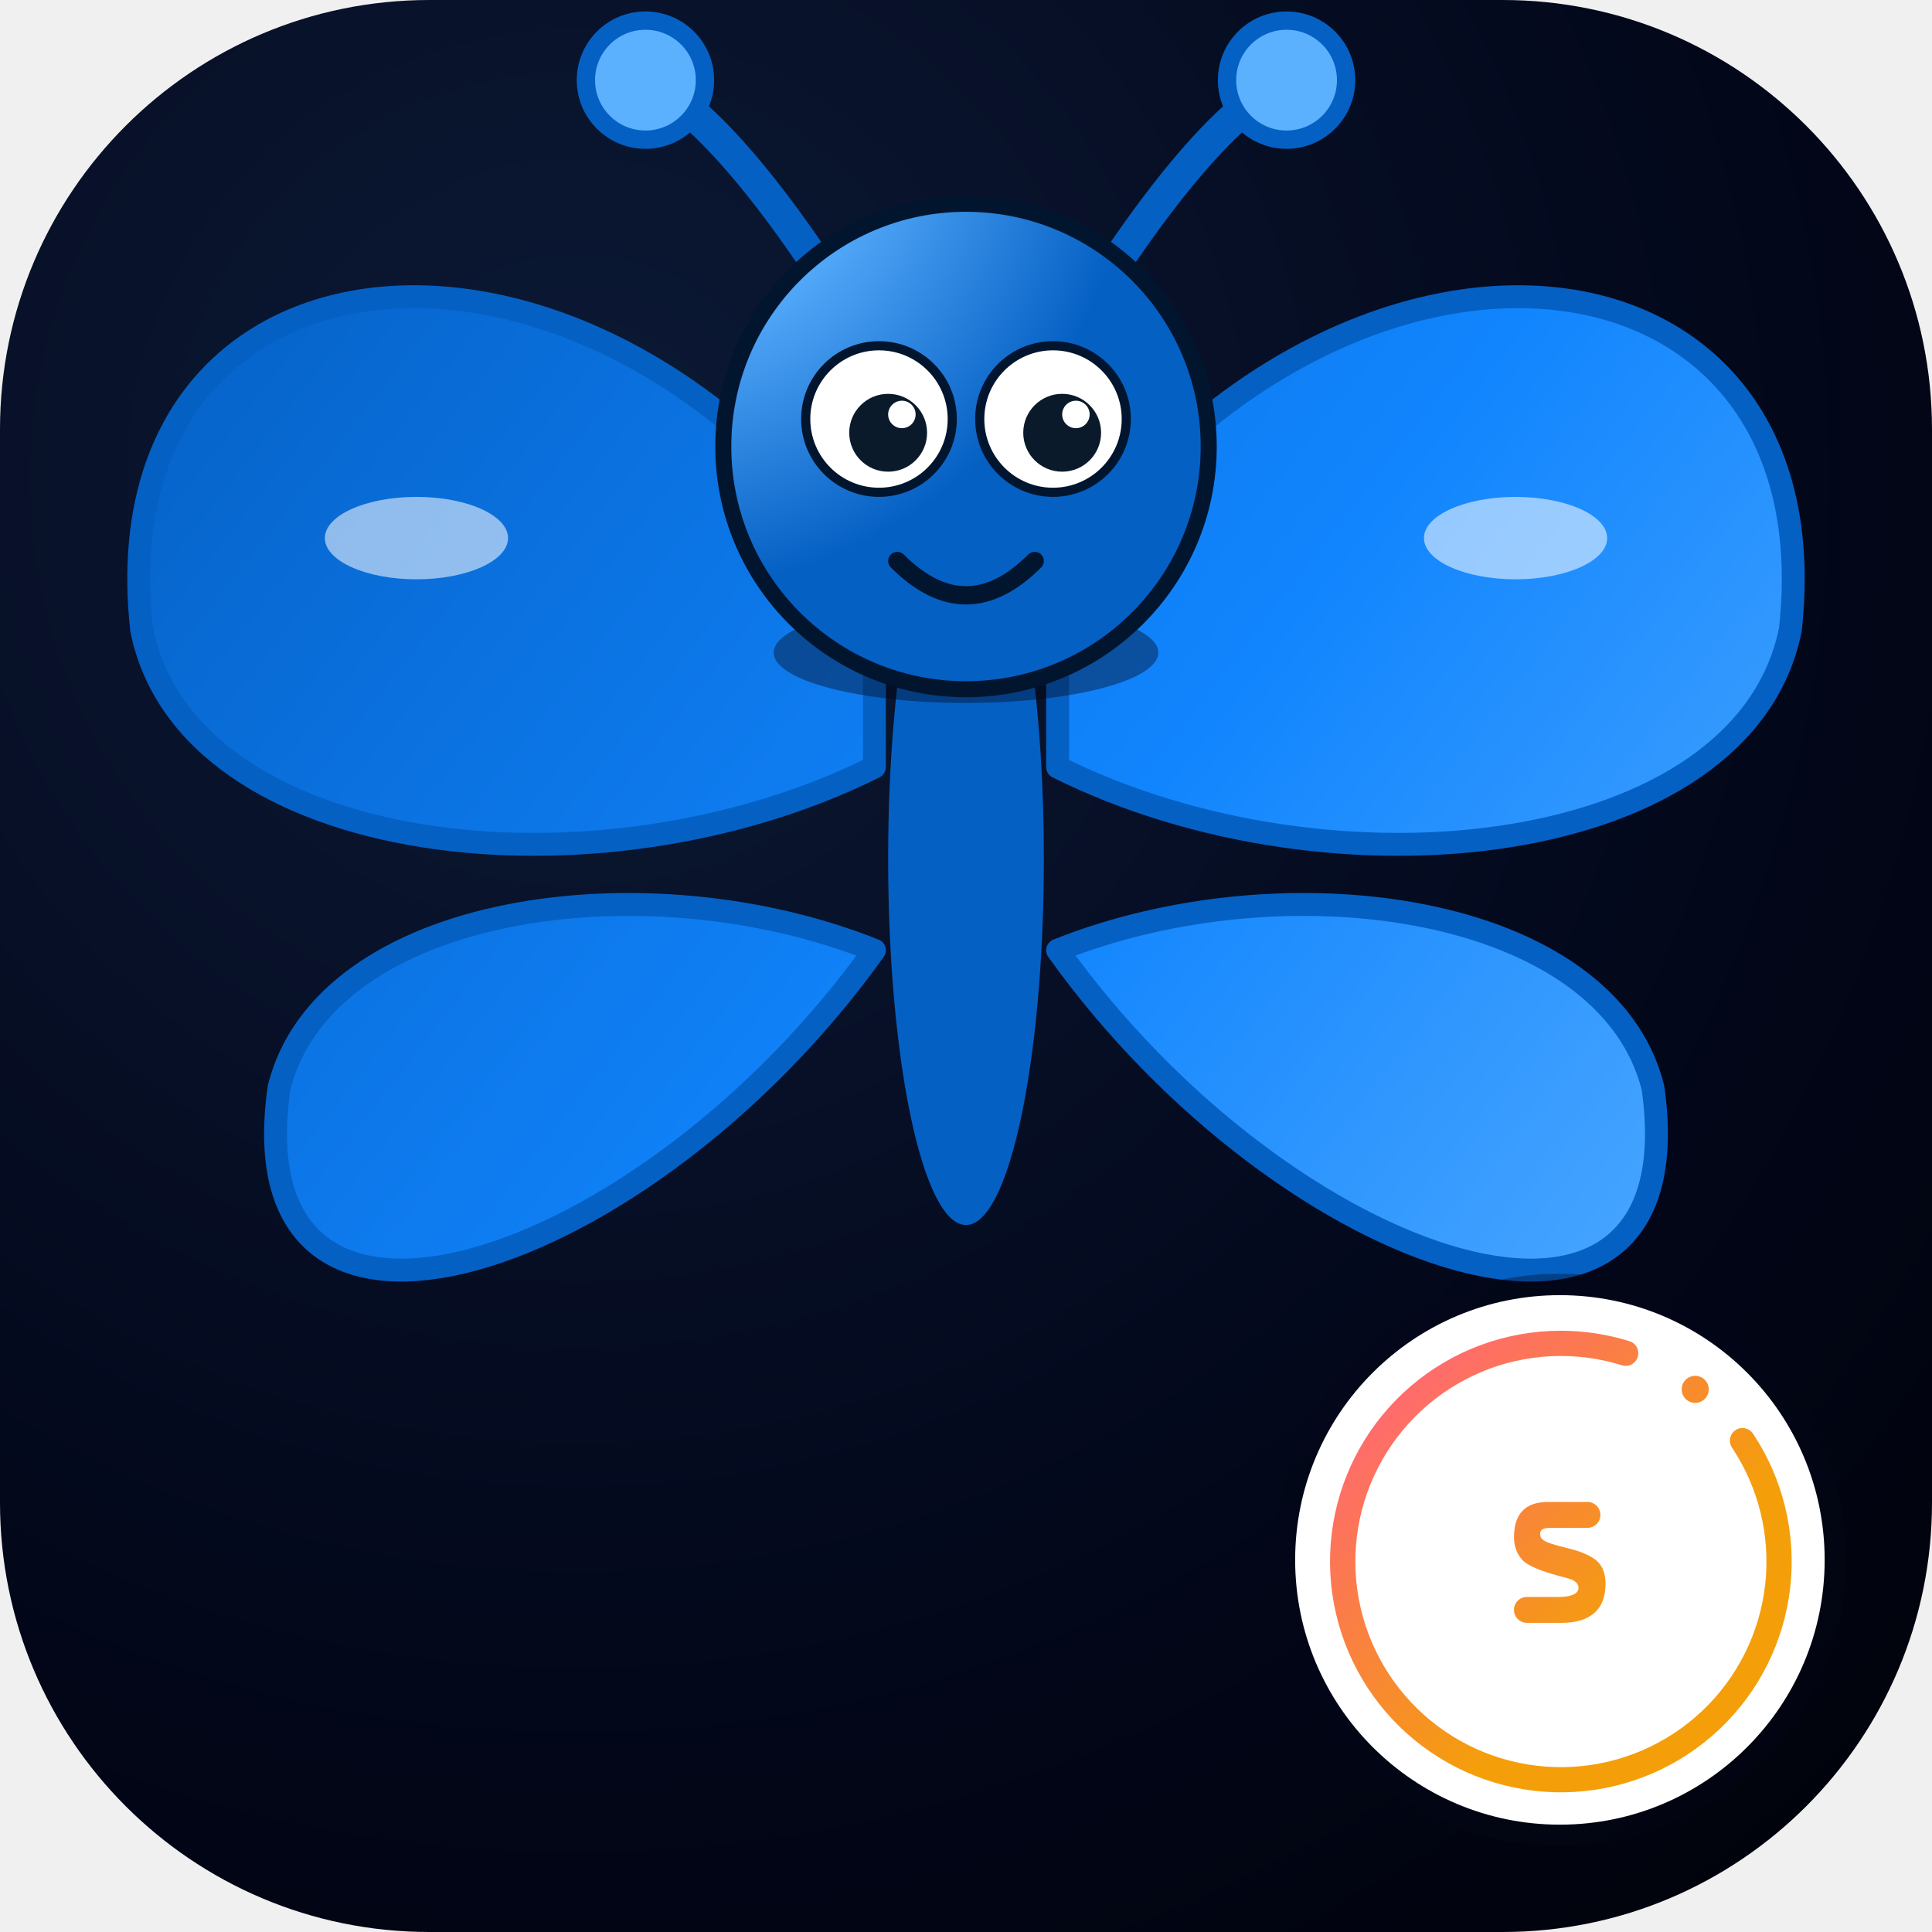
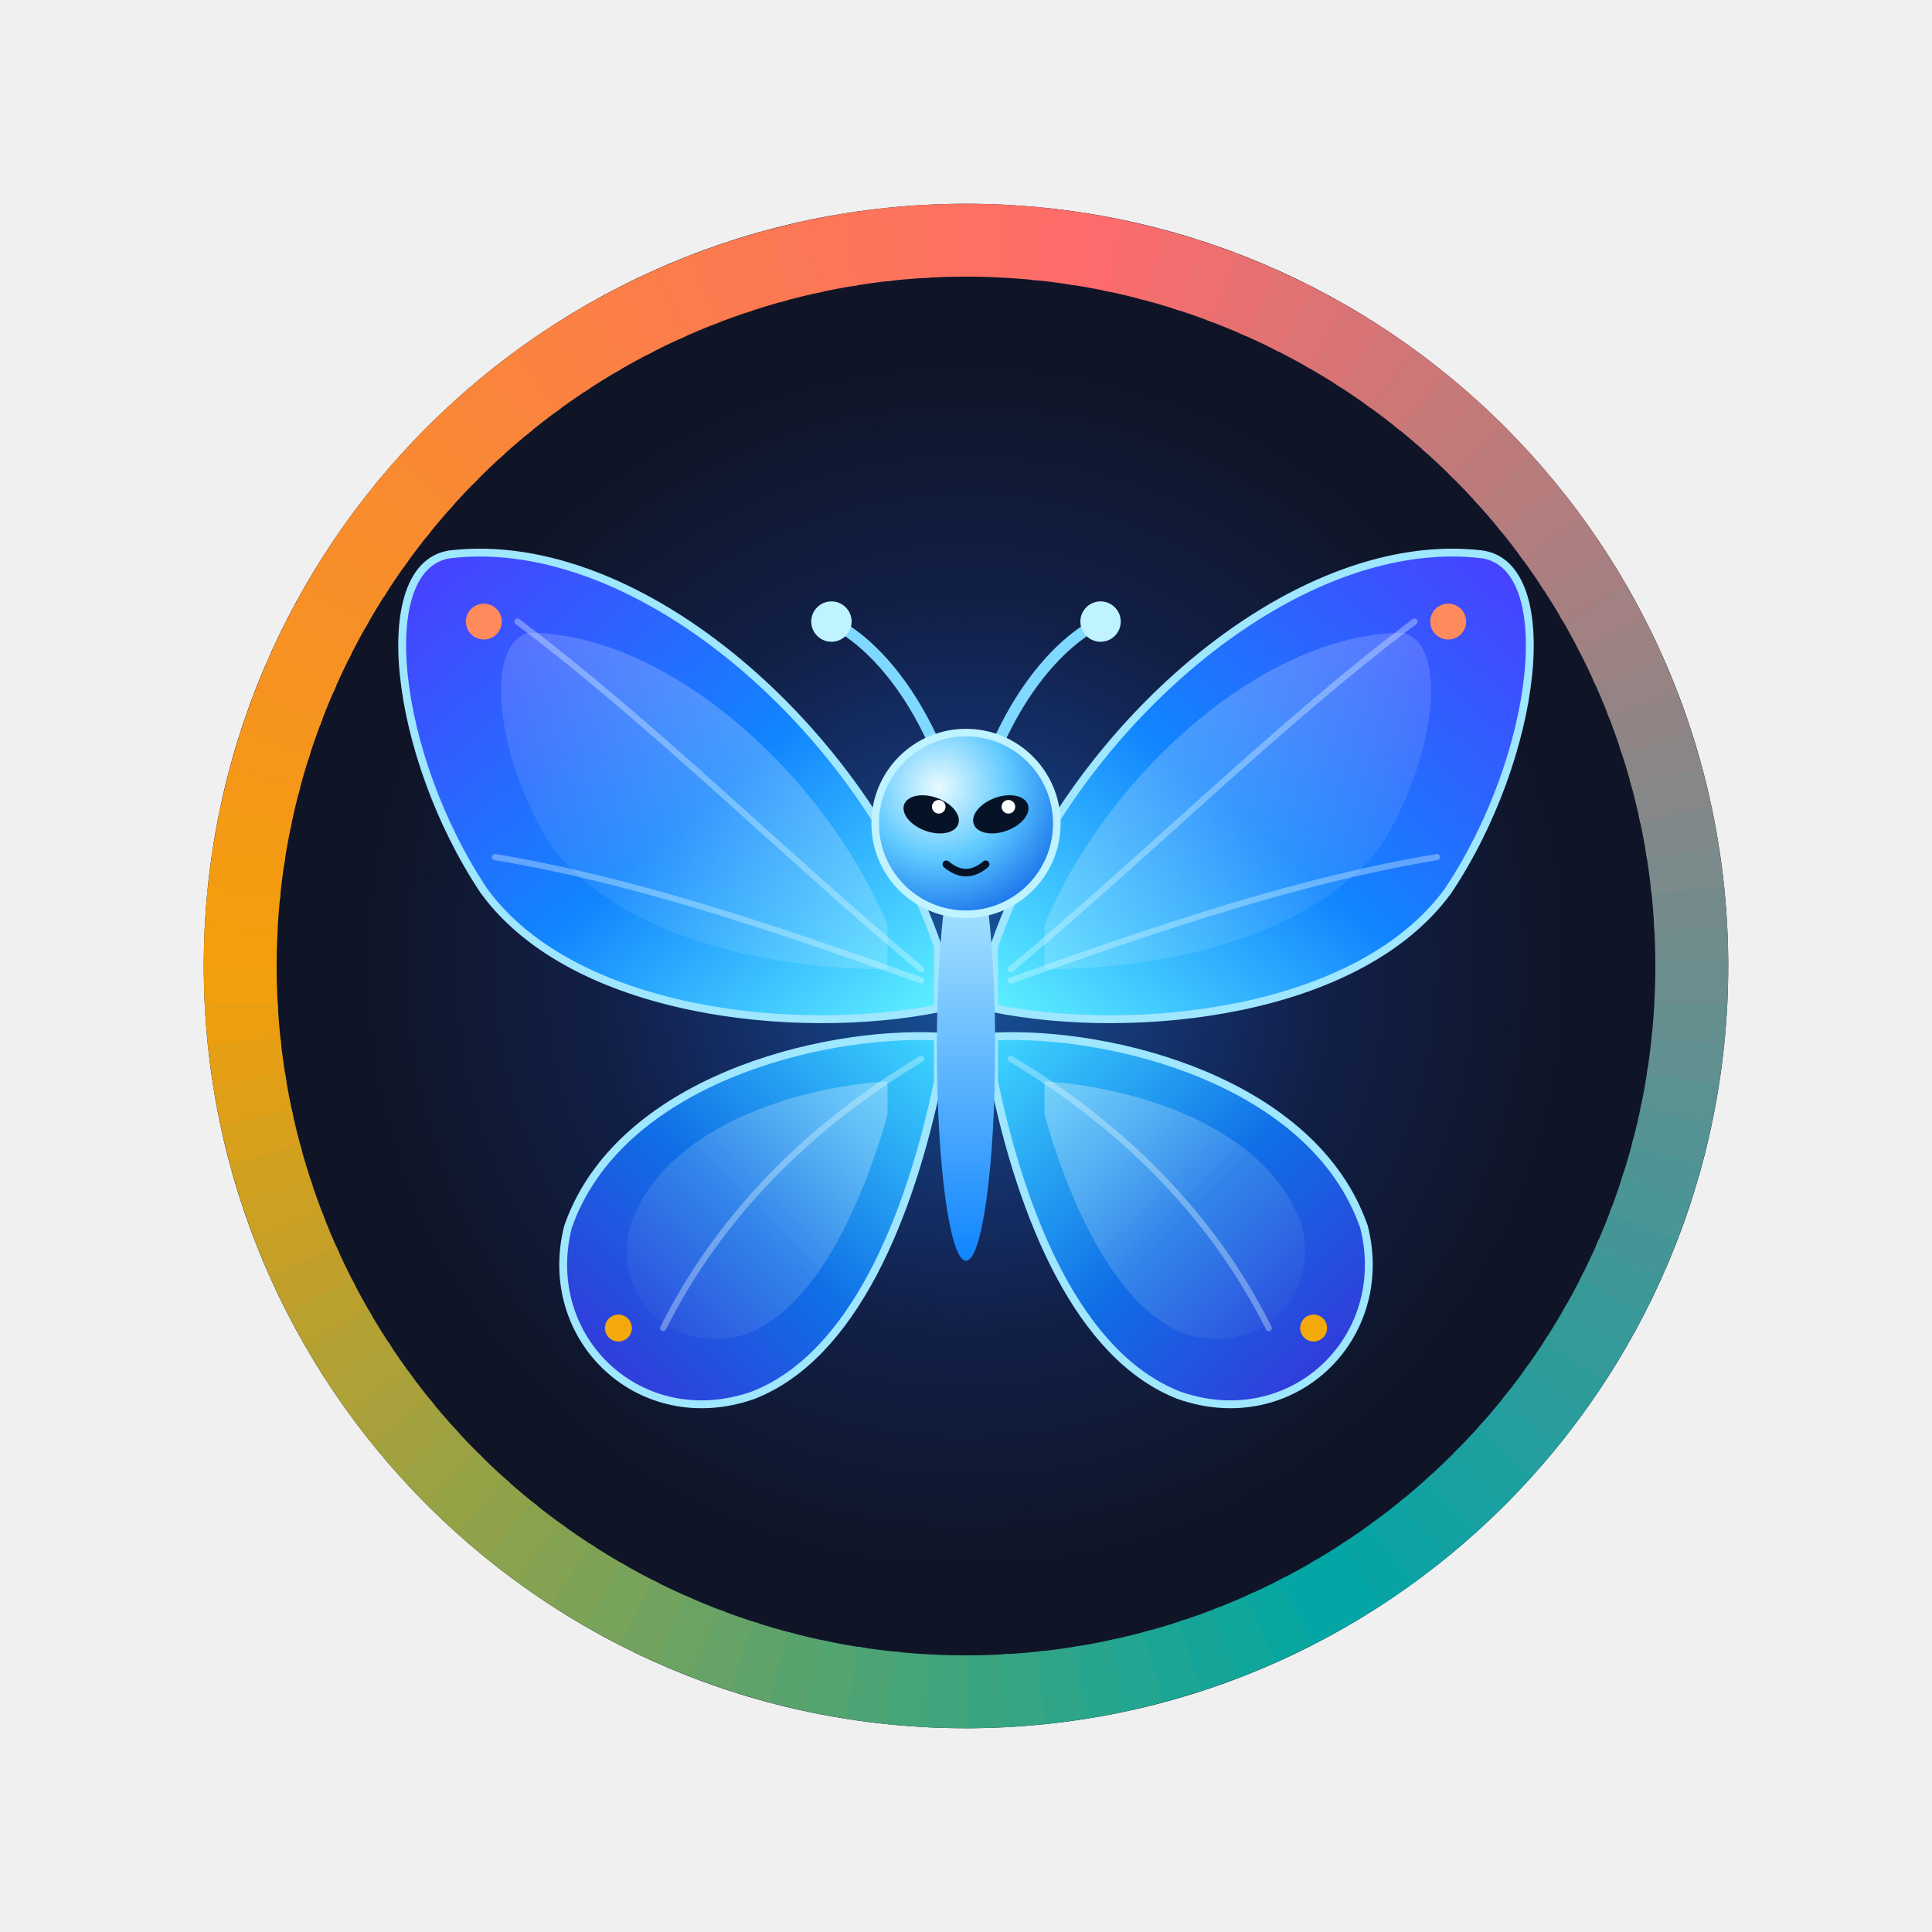
- <svg xmlns="http://www.w3.org/2000/svg" viewBox="0 0 135 135">
+ <svg xmlns="http://www.w3.org/2000/svg" viewBox="0 0 1024 1024" width="1024" height="1024">
  <defs>
-     <radialGradient id="bg" cx="0.3" cy="0.25" r="1.2">
-       <stop offset="0" stop-color="#0c1a36" />
-       <stop offset=".55" stop-color="#020618" />
-       <stop offset="1" stop-color="#000" />
+     <linearGradient id="wing" x1="0" y1="1" x2="1" y2="0">
+       <stop offset="0" stop-color="#5ff2ff" />
+       <stop offset=".45" stop-color="#1185fe" />
+       <stop offset="1" stop-color="#4b3dff" />
+     </linearGradient>
+     <linearGradient id="wing2" x1="0" y1="0" x2="1" y2="1">
+       <stop offset="0" stop-color="#3fd7ff" />
+       <stop offset=".5" stop-color="#0f6fe6" />
+       <stop offset="1" stop-color="#3a2fd6" />
+     </linearGradient>
+     <linearGradient id="panel" x1="0" y1="0" x2="1" y2="1">
+       <stop offset="0" stop-color="#ffffff" stop-opacity=".32" />
+       <stop offset="1" stop-color="#ffffff" stop-opacity="0" />
+     </linearGradient>
+     <linearGradient id="body" x1="0" y1="0" x2="0" y2="1">
+       <stop offset="0" stop-color="#bff3ff" />
+       <stop offset="1" stop-color="#1185fe" />
+     </linearGradient>
+     <radialGradient id="head" cx=".35" cy=".3" r=".8">
+       <stop offset="0" stop-color="#e8fbff" />
+       <stop offset=".5" stop-color="#5cc8ff" />
+       <stop offset="1" stop-color="#1167e8" />
    </radialGradient>
-     <linearGradient id="smoo" gradientUnits="userSpaceOnUse" x1="112.93" x2="22.42" y1="113.22" y2="22.71">
-       <stop offset=".3" stop-color="#f49f0a" />
-       <stop offset=".79" stop-color="#fb7a4d" />
-       <stop offset="1" stop-color="#ff6b6c" />
-     </linearGradient>
-     <linearGradient id="wing" gradientUnits="userSpaceOnUse" x1="-18" x2="18" y1="-14" y2="14">
-       <stop offset="0" stop-color="#0560c4" />
-       <stop offset=".55" stop-color="#1185fe" />
-       <stop offset="1" stop-color="#5cb1ff" />
-     </linearGradient>
-     <radialGradient id="head" cx="-0.15" cy="-0.2" r="1">
-       <stop offset="0" stop-color="#dff0ff" />
-       <stop offset=".4" stop-color="#5cb1ff" />
-       <stop offset="1" stop-color="#0560c4" />
+     <radialGradient id="glow">
+       <stop offset="0" stop-color="#1e90ff" stop-opacity=".55" />
+       <stop offset=".6" stop-color="#1e5bff" stop-opacity=".15" />
+       <stop offset="1" stop-color="#1e5bff" stop-opacity="0" />
    </radialGradient>
+     <clipPath id="disc">
+       <circle cx="512.0" cy="512.0" r="339.625" />
+     </clipPath>
  </defs>
-   <rect x="0" y="0" width="135" height="135" rx="30" ry="30" fill="url(#bg)" />
-   <g transform="translate(67.5 60) scale(3.2)">
-     <g stroke="#0560c4" fill="none" stroke-linecap="round" stroke-width=".7">
-       <path d="m-2-11q-3-5-5-6" />
-       <path d="m2-11q3-5 5-6" />
+   <circle cx="512.0" cy="512.0" r="404.000" fill="#0f1527" />
+   <path d="M896.688,512.000A384.688,384.688 0 0 0 895.928,487.845" fill="none" stroke="#708c8d" stroke-width="38.625" />
+   <path d="M896.160,491.867A384.688,384.688 0 0 0 894.138,467.785" fill="none" stroke="#758b8b" stroke-width="38.625" />
+   <path d="M894.580,471.789A384.688,384.688 0 0 0 891.300,447.846" fill="none" stroke="#7b8a8a" stroke-width="38.625" />
+   <path d="M891.951,451.822A384.688,384.688 0 0 0 887.423,428.083" fill="none" stroke="#808889" stroke-width="38.625" />
+   <path d="M888.281,432.019A384.688,384.688 0 0 0 882.517,408.550" fill="none" stroke="#868788" stroke-width="38.625" />
+   <path d="M883.580,412.436A384.688,384.688 0 0 0 876.595,389.300" fill="none" stroke="#8b8686" stroke-width="38.625" />
+   <path d="M877.860,393.125A384.688,384.688 0 0 0 869.673,370.387" fill="none" stroke="#918485" stroke-width="38.625" />
+   <path d="M871.137,374.140A384.688,384.688 0 0 0 861.772,351.862" fill="none" stroke="#968384" stroke-width="38.625" />
+   <path d="M863.430,355.533A384.688,384.688 0 0 0 852.911,333.776" fill="none" stroke="#9c8283" stroke-width="38.625" />
+   <path d="M854.759,337.356A384.688,384.688 0 0 0 843.117,316.178" fill="none" stroke="#a18181" stroke-width="38.625" />
+   <path d="M845.149,319.656A384.688,384.688 0 0 0 832.414,299.117" fill="none" stroke="#a77f80" stroke-width="38.625" />
+   <path d="M834.626,302.484A384.688,384.688 0 0 0 820.834,282.640" fill="none" stroke="#ac7e7f" stroke-width="38.625" />
+   <path d="M823.219,285.886A384.688,384.688 0 0 0 808.407,266.791" fill="none" stroke="#b27d7e" stroke-width="38.625" />
+   <path d="M810.958,269.908A384.688,384.688 0 0 0 795.167,251.614" fill="none" stroke="#b77c7c" stroke-width="38.625" />
+   <path d="M797.879,254.594A384.688,384.688 0 0 0 781.152,237.151" fill="none" stroke="#bd7a7b" stroke-width="38.625" />
+   <path d="M784.015,239.985A384.688,384.688 0 0 0 766.398,223.442" fill="none" stroke="#c2797a" stroke-width="38.625" />
+   <path d="M769.406,226.121A384.688,384.688 0 0 0 750.948,210.523" fill="none" stroke="#c77879" stroke-width="38.625" />
+   <path d="M754.092,213.042A384.688,384.688 0 0 0 734.842,198.431" fill="none" stroke="#cd7777" stroke-width="38.625" />
+   <path d="M738.114,200.781A384.688,384.688 0 0 0 718.126,187.198" fill="none" stroke="#d27576" stroke-width="38.625" />
+   <path d="M721.516,189.374A384.688,384.688 0 0 0 700.845,176.855" fill="none" stroke="#d87475" stroke-width="38.625" />
+   <path d="M704.344,178.851A384.688,384.688 0 0 0 683.046,167.431" fill="none" stroke="#dd7374" stroke-width="38.625" />
+   <path d="M686.644,169.241A384.688,384.688 0 0 0 664.778,158.951" fill="none" stroke="#e37272" stroke-width="38.625" />
+   <path d="M668.467,160.570A384.688,384.688 0 0 0 646.091,151.439" fill="none" stroke="#e87071" stroke-width="38.625" />
+   <path d="M649.860,152.863A384.688,384.688 0 0 0 627.037,144.916" fill="none" stroke="#ee6f70" stroke-width="38.625" />
+   <path d="M630.875,146.140A384.688,384.688 0 0 0 607.668,139.398" fill="none" stroke="#f36e6f" stroke-width="38.625" />
+   <path d="M611.564,140.420A384.688,384.688 0 0 0 588.036,134.902" fill="none" stroke="#f96c6d" stroke-width="38.625" />
+   <path d="M591.981,135.719A384.688,384.688 0 0 0 568.196,131.439" fill="none" stroke="#fe6b6c" stroke-width="38.625" />
+   <path d="M572.178,132.049A384.688,384.688 0 0 0 548.202,129.020" fill="none" stroke="#ff6c6a" stroke-width="38.625" />
+   <path d="M552.211,129.420A384.688,384.688 0 0 0 528.109,127.650" fill="none" stroke="#fe6e67" stroke-width="38.625" />
+   <path d="M532.133,127.840A384.688,384.688 0 0 0 507.972,127.334" fill="none" stroke="#fe6f64" stroke-width="38.625" />
+   <path d="M512.000,127.312A384.688,384.688 0 0 0 487.845,128.072" fill="none" stroke="#fe7161" stroke-width="38.625" />
+   <path d="M491.867,127.840A384.688,384.688 0 0 0 467.785,129.862" fill="none" stroke="#fd735e" stroke-width="38.625" />
+   <path d="M471.789,129.420A384.688,384.688 0 0 0 447.846,132.700" fill="none" stroke="#fd745b" stroke-width="38.625" />
+   <path d="M451.822,132.049A384.688,384.688 0 0 0 428.083,136.577" fill="none" stroke="#fd7658" stroke-width="38.625" />
+   <path d="M432.019,135.719A384.688,384.688 0 0 0 408.550,141.483" fill="none" stroke="#fc7755" stroke-width="38.625" />
+   <path d="M412.436,140.420A384.688,384.688 0 0 0 389.300,147.405" fill="none" stroke="#fc7952" stroke-width="38.625" />
+   <path d="M393.125,146.140A384.688,384.688 0 0 0 370.387,154.327" fill="none" stroke="#fc7a4f" stroke-width="38.625" />
+   <path d="M374.140,152.863A384.688,384.688 0 0 0 351.862,162.228" fill="none" stroke="#fb7c4c" stroke-width="38.625" />
+   <path d="M355.533,160.570A384.688,384.688 0 0 0 333.776,171.089" fill="none" stroke="#fb7d49" stroke-width="38.625" />
+   <path d="M337.356,169.241A384.688,384.688 0 0 0 316.178,180.883" fill="none" stroke="#fb7f46" stroke-width="38.625" />
+   <path d="M319.656,178.851A384.688,384.688 0 0 0 299.117,191.586" fill="none" stroke="#fa8143" stroke-width="38.625" />
+   <path d="M302.484,189.374A384.688,384.688 0 0 0 282.640,203.166" fill="none" stroke="#fa8240" stroke-width="38.625" />
+   <path d="M285.886,200.781A384.688,384.688 0 0 0 266.791,215.593" fill="none" stroke="#fa843d" stroke-width="38.625" />
+   <path d="M269.908,213.042A384.688,384.688 0 0 0 251.614,228.833" fill="none" stroke="#f9853b" stroke-width="38.625" />
+   <path d="M254.594,226.121A384.688,384.688 0 0 0 237.151,242.848" fill="none" stroke="#f98738" stroke-width="38.625" />
+   <path d="M239.985,239.985A384.688,384.688 0 0 0 223.442,257.602" fill="none" stroke="#f98835" stroke-width="38.625" />
+   <path d="M226.121,254.594A384.688,384.688 0 0 0 210.523,273.052" fill="none" stroke="#f88a32" stroke-width="38.625" />
+   <path d="M213.042,269.908A384.688,384.688 0 0 0 198.431,289.158" fill="none" stroke="#f88c2f" stroke-width="38.625" />
+   <path d="M200.781,285.886A384.688,384.688 0 0 0 187.198,305.874" fill="none" stroke="#f88d2c" stroke-width="38.625" />
+   <path d="M189.374,302.484A384.688,384.688 0 0 0 176.855,323.155" fill="none" stroke="#f78f29" stroke-width="38.625" />
+   <path d="M178.851,319.656A384.688,384.688 0 0 0 167.431,340.954" fill="none" stroke="#f79026" stroke-width="38.625" />
+   <path d="M169.241,337.356A384.688,384.688 0 0 0 158.951,359.222" fill="none" stroke="#f79223" stroke-width="38.625" />
+   <path d="M160.570,355.533A384.688,384.688 0 0 0 151.439,377.909" fill="none" stroke="#f69320" stroke-width="38.625" />
+   <path d="M152.863,374.140A384.688,384.688 0 0 0 144.916,396.963" fill="none" stroke="#f6951d" stroke-width="38.625" />
+   <path d="M146.140,393.125A384.688,384.688 0 0 0 139.398,416.332" fill="none" stroke="#f6961a" stroke-width="38.625" />
+   <path d="M140.420,412.436A384.688,384.688 0 0 0 134.902,435.964" fill="none" stroke="#f59817" stroke-width="38.625" />
+   <path d="M135.719,432.019A384.688,384.688 0 0 0 131.439,455.804" fill="none" stroke="#f59a14" stroke-width="38.625" />
+   <path d="M132.049,451.822A384.688,384.688 0 0 0 129.020,475.798" fill="none" stroke="#f59b11" stroke-width="38.625" />
+   <path d="M129.420,471.789A384.688,384.688 0 0 0 127.650,495.891" fill="none" stroke="#f49d0e" stroke-width="38.625" />
+   <path d="M127.840,491.867A384.688,384.688 0 0 0 127.334,516.028" fill="none" stroke="#f49e0b" stroke-width="38.625" />
+   <path d="M127.312,512.000A384.688,384.688 0 0 0 128.072,536.155" fill="none" stroke="#f19f0c" stroke-width="38.625" />
+   <path d="M127.840,532.133A384.688,384.688 0 0 0 129.862,556.215" fill="none" stroke="#eb9f10" stroke-width="38.625" />
+   <path d="M129.420,552.211A384.688,384.688 0 0 0 132.700,576.154" fill="none" stroke="#e59f14" stroke-width="38.625" />
+   <path d="M132.049,572.178A384.688,384.688 0 0 0 136.577,595.917" fill="none" stroke="#dfa018" stroke-width="38.625" />
+   <path d="M135.719,591.981A384.688,384.688 0 0 0 141.483,615.450" fill="none" stroke="#d9a01c" stroke-width="38.625" />
+   <path d="M140.420,611.564A384.688,384.688 0 0 0 147.405,634.700" fill="none" stroke="#d2a01f" stroke-width="38.625" />
+   <path d="M146.140,630.875A384.688,384.688 0 0 0 154.327,653.613" fill="none" stroke="#cca023" stroke-width="38.625" />
+   <path d="M152.863,649.860A384.688,384.688 0 0 0 162.228,672.138" fill="none" stroke="#c6a027" stroke-width="38.625" />
+   <path d="M160.570,668.467A384.688,384.688 0 0 0 171.089,690.224" fill="none" stroke="#c0a02b" stroke-width="38.625" />
+   <path d="M169.241,686.644A384.688,384.688 0 0 0 180.883,707.822" fill="none" stroke="#baa12f" stroke-width="38.625" />
+   <path d="M178.851,704.344A384.688,384.688 0 0 0 191.586,724.883" fill="none" stroke="#b4a133" stroke-width="38.625" />
+   <path d="M189.374,721.516A384.688,384.688 0 0 0 203.166,741.360" fill="none" stroke="#aea137" stroke-width="38.625" />
+   <path d="M200.781,738.114A384.688,384.688 0 0 0 215.593,757.209" fill="none" stroke="#a8a13b" stroke-width="38.625" />
+   <path d="M213.042,754.092A384.688,384.688 0 0 0 228.833,772.386" fill="none" stroke="#a2a13f" stroke-width="38.625" />
+   <path d="M226.121,769.406A384.688,384.688 0 0 0 242.848,786.849" fill="none" stroke="#9ca243" stroke-width="38.625" />
+   <path d="M239.985,784.015A384.688,384.688 0 0 0 257.602,800.558" fill="none" stroke="#95a246" stroke-width="38.625" />
+   <path d="M254.594,797.879A384.688,384.688 0 0 0 273.052,813.477" fill="none" stroke="#8fa24a" stroke-width="38.625" />
+   <path d="M269.908,810.958A384.688,384.688 0 0 0 289.158,825.569" fill="none" stroke="#89a24e" stroke-width="38.625" />
+   <path d="M285.886,823.219A384.688,384.688 0 0 0 305.874,836.802" fill="none" stroke="#83a252" stroke-width="38.625" />
+   <path d="M302.484,834.626A384.688,384.688 0 0 0 323.155,847.145" fill="none" stroke="#7da256" stroke-width="38.625" />
+   <path d="M319.656,845.149A384.688,384.688 0 0 0 340.954,856.569" fill="none" stroke="#77a35a" stroke-width="38.625" />
+   <path d="M337.356,854.759A384.688,384.688 0 0 0 359.222,865.049" fill="none" stroke="#71a35e" stroke-width="38.625" />
+   <path d="M355.533,863.430A384.688,384.688 0 0 0 377.909,872.561" fill="none" stroke="#6ba362" stroke-width="38.625" />
+   <path d="M374.140,871.137A384.688,384.688 0 0 0 396.963,879.084" fill="none" stroke="#65a366" stroke-width="38.625" />
+   <path d="M393.125,877.860A384.688,384.688 0 0 0 416.332,884.602" fill="none" stroke="#5fa36a" stroke-width="38.625" />
+   <path d="M412.436,883.580A384.688,384.688 0 0 0 435.964,889.098" fill="none" stroke="#58a36d" stroke-width="38.625" />
+   <path d="M432.019,888.281A384.688,384.688 0 0 0 455.804,892.561" fill="none" stroke="#52a471" stroke-width="38.625" />
+   <path d="M451.822,891.951A384.688,384.688 0 0 0 475.798,894.980" fill="none" stroke="#4ca475" stroke-width="38.625" />
+   <path d="M471.789,894.580A384.688,384.688 0 0 0 495.891,896.350" fill="none" stroke="#46a479" stroke-width="38.625" />
+   <path d="M491.867,896.160A384.688,384.688 0 0 0 516.028,896.666" fill="none" stroke="#40a47d" stroke-width="38.625" />
+   <path d="M512.000,896.688A384.688,384.688 0 0 0 536.155,895.928" fill="none" stroke="#3aa481" stroke-width="38.625" />
+   <path d="M532.133,896.160A384.688,384.688 0 0 0 556.215,894.138" fill="none" stroke="#34a585" stroke-width="38.625" />
+   <path d="M552.211,894.580A384.688,384.688 0 0 0 576.154,891.300" fill="none" stroke="#2ea589" stroke-width="38.625" />
+   <path d="M572.178,891.951A384.688,384.688 0 0 0 595.917,887.423" fill="none" stroke="#28a58d" stroke-width="38.625" />
+   <path d="M591.981,888.281A384.688,384.688 0 0 0 615.450,882.517" fill="none" stroke="#22a591" stroke-width="38.625" />
+   <path d="M611.564,883.580A384.688,384.688 0 0 0 634.700,876.595" fill="none" stroke="#1ba594" stroke-width="38.625" />
+   <path d="M630.875,877.860A384.688,384.688 0 0 0 653.613,869.673" fill="none" stroke="#15a598" stroke-width="38.625" />
+   <path d="M649.860,871.137A384.688,384.688 0 0 0 672.138,861.772" fill="none" stroke="#0fa69c" stroke-width="38.625" />
+   <path d="M668.467,863.430A384.688,384.688 0 0 0 690.224,852.911" fill="none" stroke="#09a6a0" stroke-width="38.625" />
+   <path d="M686.644,854.759A384.688,384.688 0 0 0 707.822,843.117" fill="none" stroke="#03a6a4" stroke-width="38.625" />
+   <path d="M704.344,845.149A384.688,384.688 0 0 0 724.883,832.414" fill="none" stroke="#03a5a5" stroke-width="38.625" />
+   <path d="M721.516,834.626A384.688,384.688 0 0 0 741.360,820.834" fill="none" stroke="#08a4a4" stroke-width="38.625" />
+   <path d="M738.114,823.219A384.688,384.688 0 0 0 757.209,808.407" fill="none" stroke="#0ea3a3" stroke-width="38.625" />
+   <path d="M754.092,810.958A384.688,384.688 0 0 0 772.386,795.167" fill="none" stroke="#13a2a2" stroke-width="38.625" />
+   <path d="M769.406,797.879A384.688,384.688 0 0 0 786.849,781.152" fill="none" stroke="#19a0a0" stroke-width="38.625" />
+   <path d="M784.015,784.015A384.688,384.688 0 0 0 800.558,766.398" fill="none" stroke="#1e9f9f" stroke-width="38.625" />
+   <path d="M797.879,769.406A384.688,384.688 0 0 0 813.477,750.948" fill="none" stroke="#249e9e" stroke-width="38.625" />
+   <path d="M810.958,754.092A384.688,384.688 0 0 0 825.569,734.842" fill="none" stroke="#299d9d" stroke-width="38.625" />
+   <path d="M823.219,738.114A384.688,384.688 0 0 0 836.802,718.126" fill="none" stroke="#2e9b9b" stroke-width="38.625" />
+   <path d="M834.626,721.516A384.688,384.688 0 0 0 847.145,700.845" fill="none" stroke="#349a9a" stroke-width="38.625" />
+   <path d="M845.149,704.344A384.688,384.688 0 0 0 856.569,683.046" fill="none" stroke="#399999" stroke-width="38.625" />
+   <path d="M854.759,686.644A384.688,384.688 0 0 0 865.049,664.778" fill="none" stroke="#3f9798" stroke-width="38.625" />
+   <path d="M863.430,668.467A384.688,384.688 0 0 0 872.561,646.091" fill="none" stroke="#449696" stroke-width="38.625" />
+   <path d="M871.137,649.860A384.688,384.688 0 0 0 879.084,627.037" fill="none" stroke="#4a9595" stroke-width="38.625" />
+   <path d="M877.860,630.875A384.688,384.688 0 0 0 884.602,607.668" fill="none" stroke="#4f9494" stroke-width="38.625" />
+   <path d="M883.580,611.564A384.688,384.688 0 0 0 889.098,588.036" fill="none" stroke="#559293" stroke-width="38.625" />
+   <path d="M888.281,591.981A384.688,384.688 0 0 0 892.561,568.196" fill="none" stroke="#5a9191" stroke-width="38.625" />
+   <path d="M891.951,572.178A384.688,384.688 0 0 0 894.980,548.202" fill="none" stroke="#609090" stroke-width="38.625" />
+   <path d="M894.580,552.211A384.688,384.688 0 0 0 896.350,528.109" fill="none" stroke="#658f8f" stroke-width="38.625" />
+   <path d="M896.160,532.133A384.688,384.688 0 0 0 896.666,507.972" fill="none" stroke="#6b8d8e" stroke-width="38.625" />
+   <g clip-path="url(#disc)">
+     <circle cx="512.0" cy="512.0" r="322.644" fill="url(#glow)" />
+   </g>
+   <g transform="translate(512.0,525.585) scale(5.9434)">
+     <g transform="scale(1,1)">
+       <path d="M2.5,-4 C9,-23 29,-41 46,-39 C53,-38 51,-21 43,-9 C35,2 15,4 2.5,1.5 Z" fill="url(#wing)" stroke="#9fe6ff" stroke-width=".7" stroke-linejoin="round" />
+       <path d="M2.5,4 C13,3.5 31,8 35.5,21 C38,31 29,39.5 19,36 C10,32.5 5,20 2.5,8 Z" fill="url(#wing2)" stroke="#9fe6ff" stroke-width=".7" stroke-linejoin="round" />
+       <path d="M7,-6 C13,-20 27,-32 39,-32 C43,-31 42,-21 37,-13 C31,-5 18,-2 7,-2 Z" fill="url(#panel)" />
+       <path d="M7,8 C15,8.5 27,12 30,21 C31.5,28 25.5,32.5 19.5,30.5 C13,28 9,18 7,11 Z" fill="url(#panel)" />
+       <path d="M4,-2 C16,-12 28,-24 40,-33" fill="none" stroke="#e6fbff" stroke-opacity=".35" stroke-width=".55" stroke-linecap="round" />
+       <path d="M4,-1 C18,-6 30,-10 42,-12" fill="none" stroke="#e6fbff" stroke-opacity=".35" stroke-width=".55" stroke-linecap="round" />
+       <path d="M4,6 C14,12 22,20 27,30" fill="none" stroke="#e6fbff" stroke-opacity=".35" stroke-width=".55" stroke-linecap="round" />
+       <circle cx="43" cy="-33" r="1.6" fill="#ff8a5c" />
+       <circle cx="31" cy="30" r="1.2" fill="#f4a90a" />
    </g>
-     <circle cx="-7" cy="-17" fill="#5cb1ff" stroke="#0560c4" stroke-width=".4" r="1.3" />
-     <circle cx="7" cy="-17" fill="#5cb1ff" stroke="#0560c4" stroke-width=".4" r="1.3" />
-     <g fill="url(#wing)" stroke="#0560c4" stroke-linejoin="round" stroke-width=".5">
-       <path d="m-2-6c-6-9-17-8-16 1 1 5 10 6 16 3z" />
-       <path d="m2-6c6-9 17-8 16 1-1 5-10 6-16 3z" />
-       <path d="m-2 2c-5 7-14 10-13 3 1-4 8-5 13-3z" />
-       <path d="m2 2c5 7 14 10 13 3-1-4-8-5-13-3z" />
+     <g transform="scale(-1,1)">
+       <path d="M2.5,-4 C9,-23 29,-41 46,-39 C53,-38 51,-21 43,-9 C35,2 15,4 2.5,1.5 Z" fill="url(#wing)" stroke="#9fe6ff" stroke-width=".7" stroke-linejoin="round" />
+       <path d="M2.5,4 C13,3.5 31,8 35.5,21 C38,31 29,39.5 19,36 C10,32.5 5,20 2.5,8 Z" fill="url(#wing2)" stroke="#9fe6ff" stroke-width=".7" stroke-linejoin="round" />
+       <path d="M7,-6 C13,-20 27,-32 39,-32 C43,-31 42,-21 37,-13 C31,-5 18,-2 7,-2 Z" fill="url(#panel)" />
+       <path d="M7,8 C15,8.5 27,12 30,21 C31.5,28 25.5,32.5 19.5,30.5 C13,28 9,18 7,11 Z" fill="url(#panel)" />
+       <path d="M4,-2 C16,-12 28,-24 40,-33" fill="none" stroke="#e6fbff" stroke-opacity=".35" stroke-width=".55" stroke-linecap="round" />
+       <path d="M4,-1 C18,-6 30,-10 42,-12" fill="none" stroke="#e6fbff" stroke-opacity=".35" stroke-width=".55" stroke-linecap="round" />
+       <path d="M4,6 C14,12 22,20 27,30" fill="none" stroke="#e6fbff" stroke-opacity=".35" stroke-width=".55" stroke-linecap="round" />
+       <circle cx="43" cy="-33" r="1.6" fill="#ff8a5c" />
+       <circle cx="31" cy="30" r="1.2" fill="#f4a90a" />
    </g>
-     <ellipse cx="-12" cy="-7" fill="#fff" opacity=".55" rx="2" ry=".9" />
-     <ellipse cx="12" cy="-7" fill="#fff" opacity=".55" rx="2" ry=".9" />
-     <ellipse rx="1.7" ry="8" fill="#0560c4" />
-     <g transform="translate(0 -9)">
-       <ellipse cy="4.5" rx="4.2" ry="1.1" fill="#020618" opacity=".4" />
-       <circle r="5.3" fill="url(#head)" stroke="#02152e" stroke-width=".35" />
-       <circle cx="-1.9" cy="-.6" r="1.6" fill="#fff" stroke="#02152e" stroke-width=".2" />
-       <circle cx="1.9" cy="-.6" r="1.6" fill="#fff" stroke="#02152e" stroke-width=".2" />
-       <circle cx="-1.7" cy="-.3" r=".85" fill="#0a1a2a" />
-       <circle cx="2.1" cy="-.3" r=".85" fill="#0a1a2a" />
-       <circle cx="-1.4" cy="-.7" r=".3" fill="#fff" />
-       <circle cx="2.4" cy="-.7" r=".3" fill="#fff" />
-       <path d="m-1.5 2.5q1.5 1.5 3 0" fill="none" stroke="#02152e" stroke-width=".4" stroke-linecap="round" />
-     </g>
-   </g>
-   <g transform="translate(109 109)">
-     <circle r="20" fill="#020618" opacity=".35" />
-     <circle r="18.5" fill="#fff" />
-     <g transform="translate(-17 -17) scale(0.252)">
-       <path d="m45.63 15.38c-12.39 5.21-22.54 14.64-28.65 26.61-6.12 11.97-7.8 25.72-4.77 38.81 3.04 13.09 10.6 24.69 21.36 32.75s24.02 12.05 37.44 11.28 26.13-6.26 35.9-15.5c9.76-9.24 15.95-21.63 17.46-34.99s-1.74-26.82-9.19-38.01c-1.07-1.61-.64-3.78.97-4.85s3.78-.64 4.85.97c8.36 12.56 12.02 27.68 10.32 42.67-1.7 15-8.64 28.91-19.61 39.28-10.96 10.37-25.24 16.54-40.31 17.4-15.07.87-29.96-3.62-42.04-12.66-12.08-9.05-20.58-22.07-23.99-36.77s-1.51-30.14 5.35-43.58c6.87-13.44 18.26-24.02 32.17-29.87s29.44-6.6 43.85-2.11c1.85.57 2.88 2.54 2.3 4.38-.57 1.85-2.54 2.88-4.38 2.3-12.83-4-26.67-3.33-39.06 1.88zm63.1 4.79c0 2.07-1.68 3.75-3.75 3.75s-3.75-1.68-3.75-3.75 1.68-3.75 3.75-3.75 3.75 1.68 3.75 3.75zm-46.75 40.17c0 1.91 2.39 2.56 7.69 3.88 3.89.97 6.6 2.18 8.15 3.63 1.53 1.45 2.29 3.53 2.29 6.25 0 3.57-1.03 6.26-3.11 8.08-2.07 1.82-5.09 2.73-9.09 2.73h-9.6c-1.97 0-3.57-1.6-3.59-3.57-.01-1.99 1.6-3.61 3.59-3.61h9.41c3.15-.12 4.79-.95 4.91-2.47 0-1.3-1.03-2.21-3.07-2.73-6.91-1.72-11.11-3.44-12.6-5.15-1.48-1.71-2.23-3.77-2.23-6.19 0-6.59 3.2-9.85 9.59-9.8h10.77c1.99 0 3.6 1.61 3.6 3.59s-1.61 3.59-3.6 3.59h-9.69c-1.83 0-3.43.06-3.43 1.77z" fill="url(#smoo)" fill-rule="evenodd" />
+     <path d="M-1.6,-19 C-4,-26 -8,-31 -12,-33" fill="none" stroke="#7fd8ff" stroke-width="1" stroke-linecap="round" />
+     <path d="M1.6,-19 C4,-26 8,-31 12,-33" fill="none" stroke="#7fd8ff" stroke-width="1" stroke-linecap="round" />
+     <circle cx="-12" cy="-33" r="1.8" fill="#bff3ff" />
+     <circle cx="12" cy="-33" r="1.8" fill="#bff3ff" />
+     <ellipse cy="5" rx="2.6" ry="19" fill="url(#body)" />
+     <g transform="translate(0 -15) scale(1.35) translate(0 15)">
+       <circle cy="-15" r="6" fill="url(#head)" stroke="#bff3ff" stroke-width=".5" />
+       <ellipse cx="-2.3" cy="-15.6" rx="1.9" ry="1.15" transform="rotate(20 -2.3 -15.6)" fill="#061226" />
+       <circle cx="-1.8" cy="-16.1" r=".45" fill="#fff" />
+       <ellipse cx="2.3" cy="-15.6" rx="1.9" ry="1.15" transform="rotate(-20 2.3 -15.6)" fill="#061226" />
+       <circle cx="2.8" cy="-16.1" r=".45" fill="#fff" />
+       <path d="M-1.3,-12.3 Q0,-11.2 1.3,-12.3" fill="none" stroke="#061226" stroke-width=".5" stroke-linecap="round" />
    </g>
  </g>
</svg>
